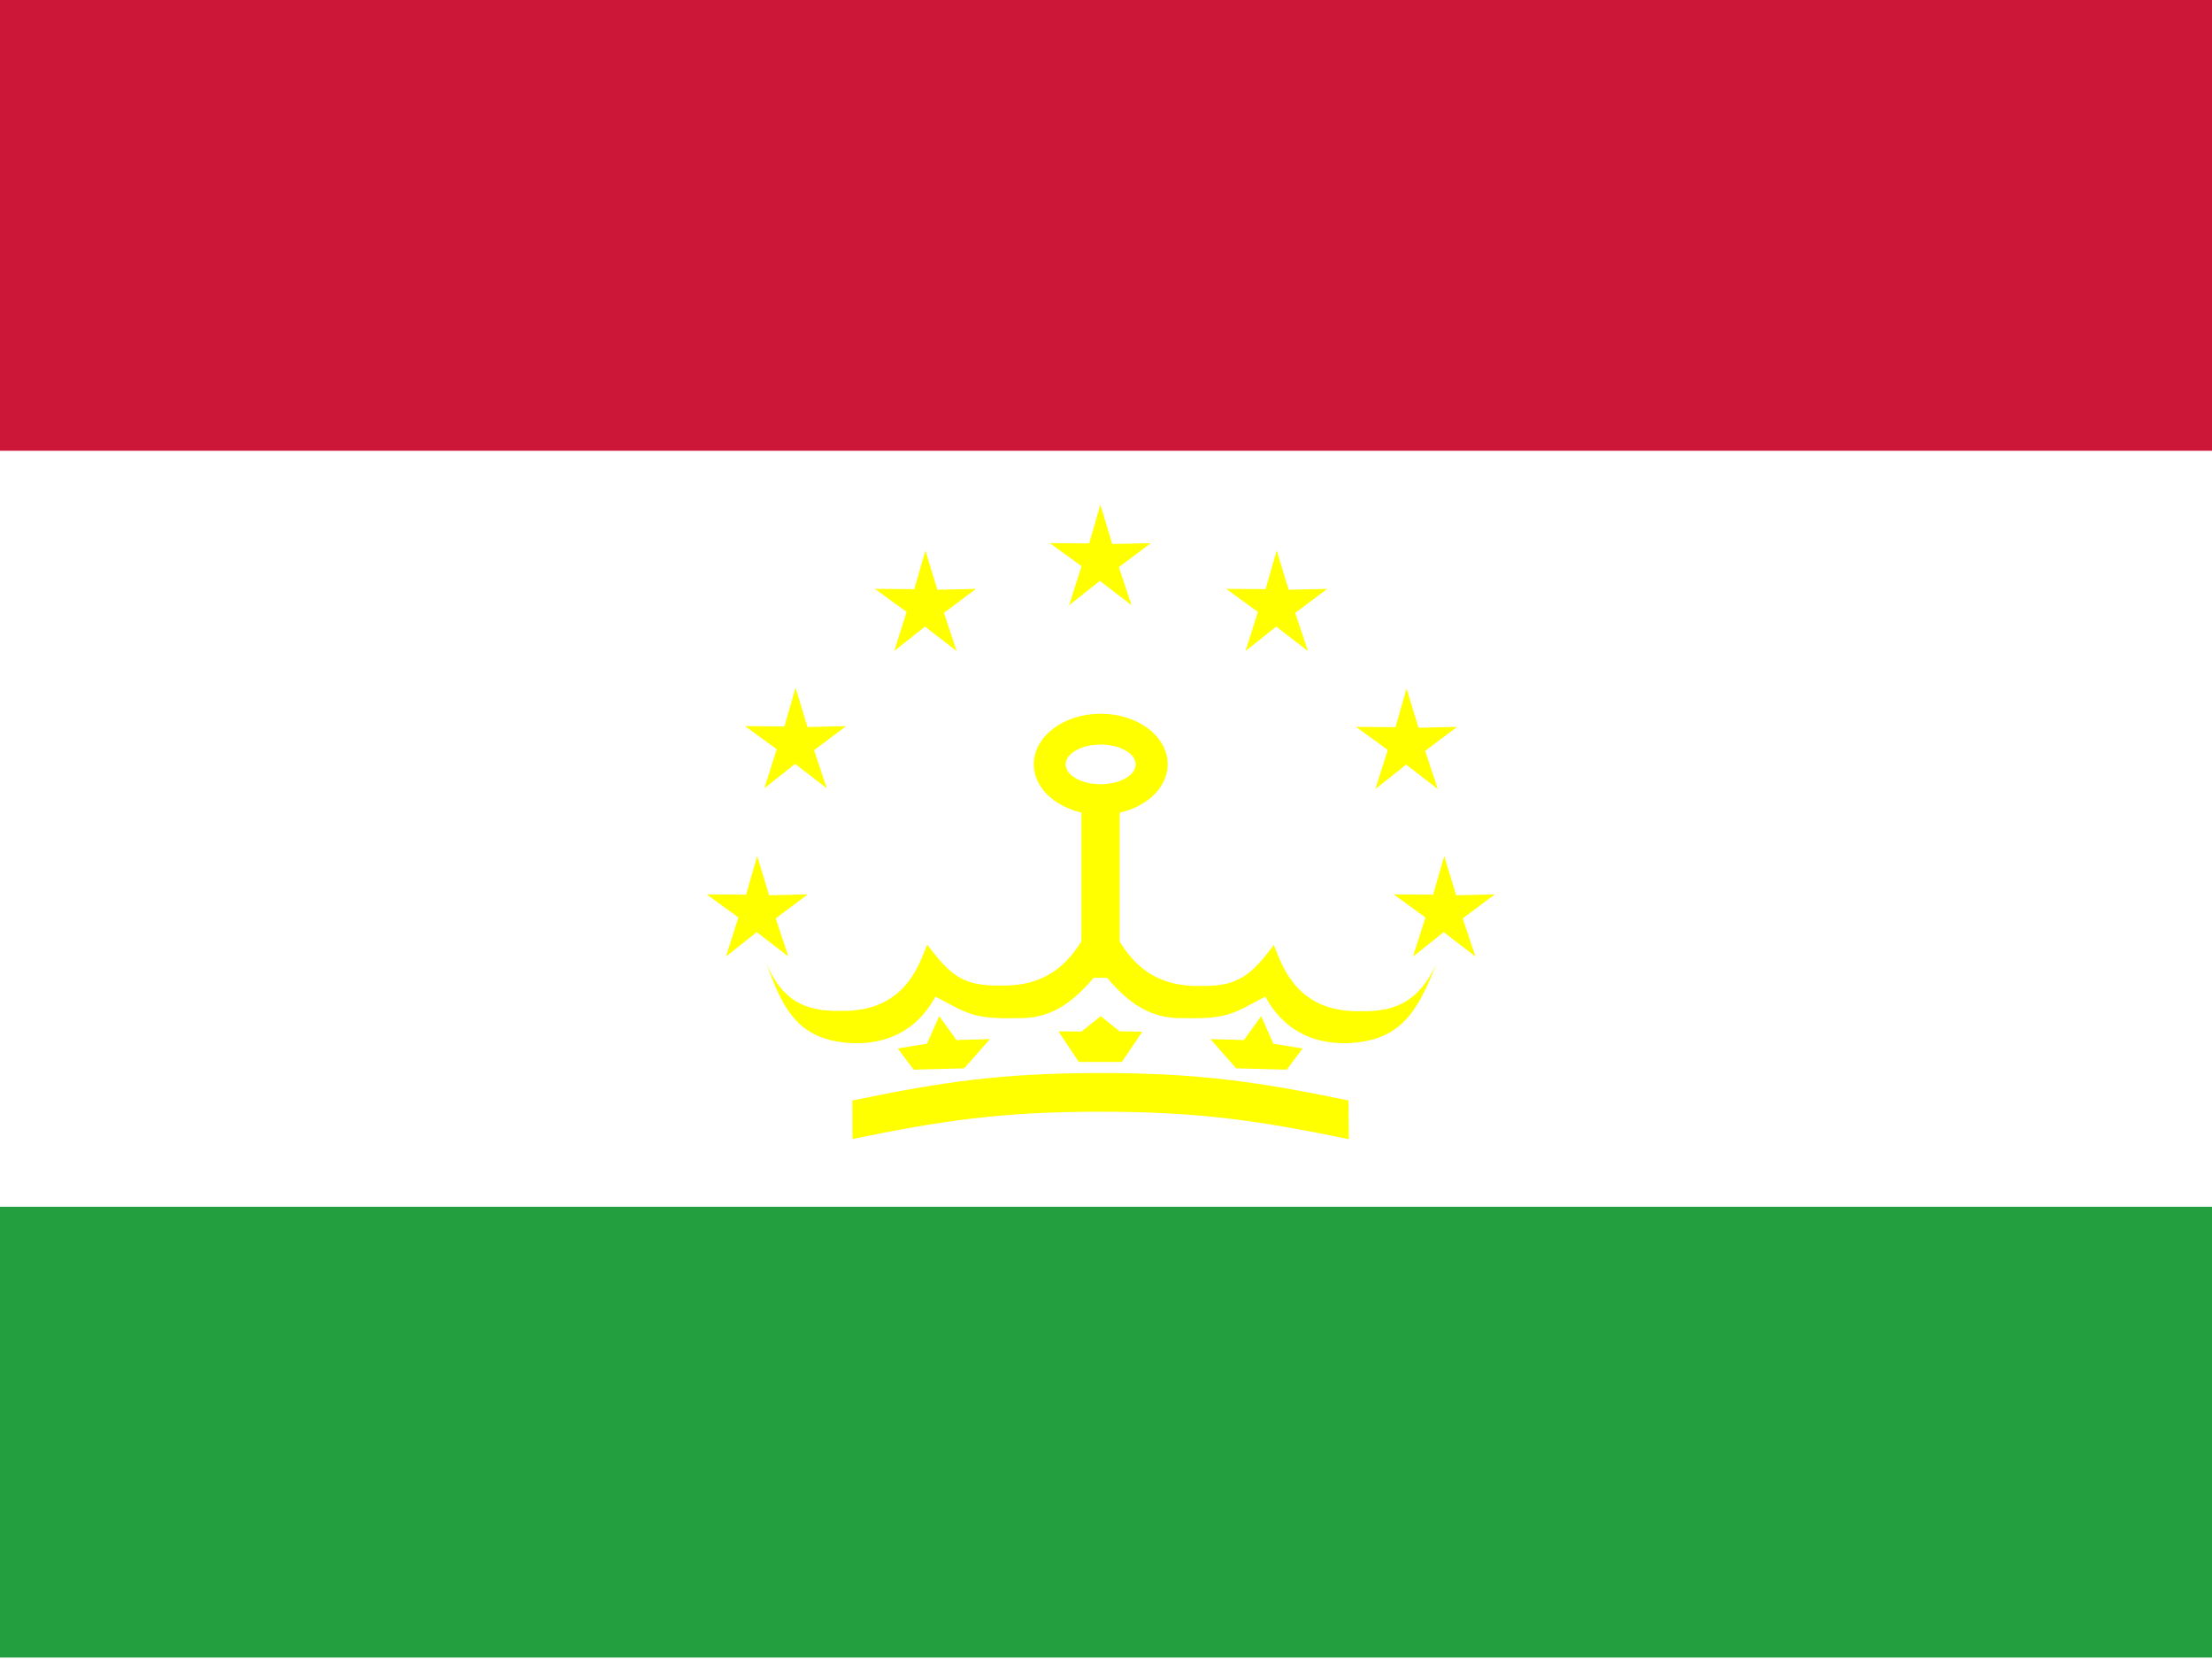
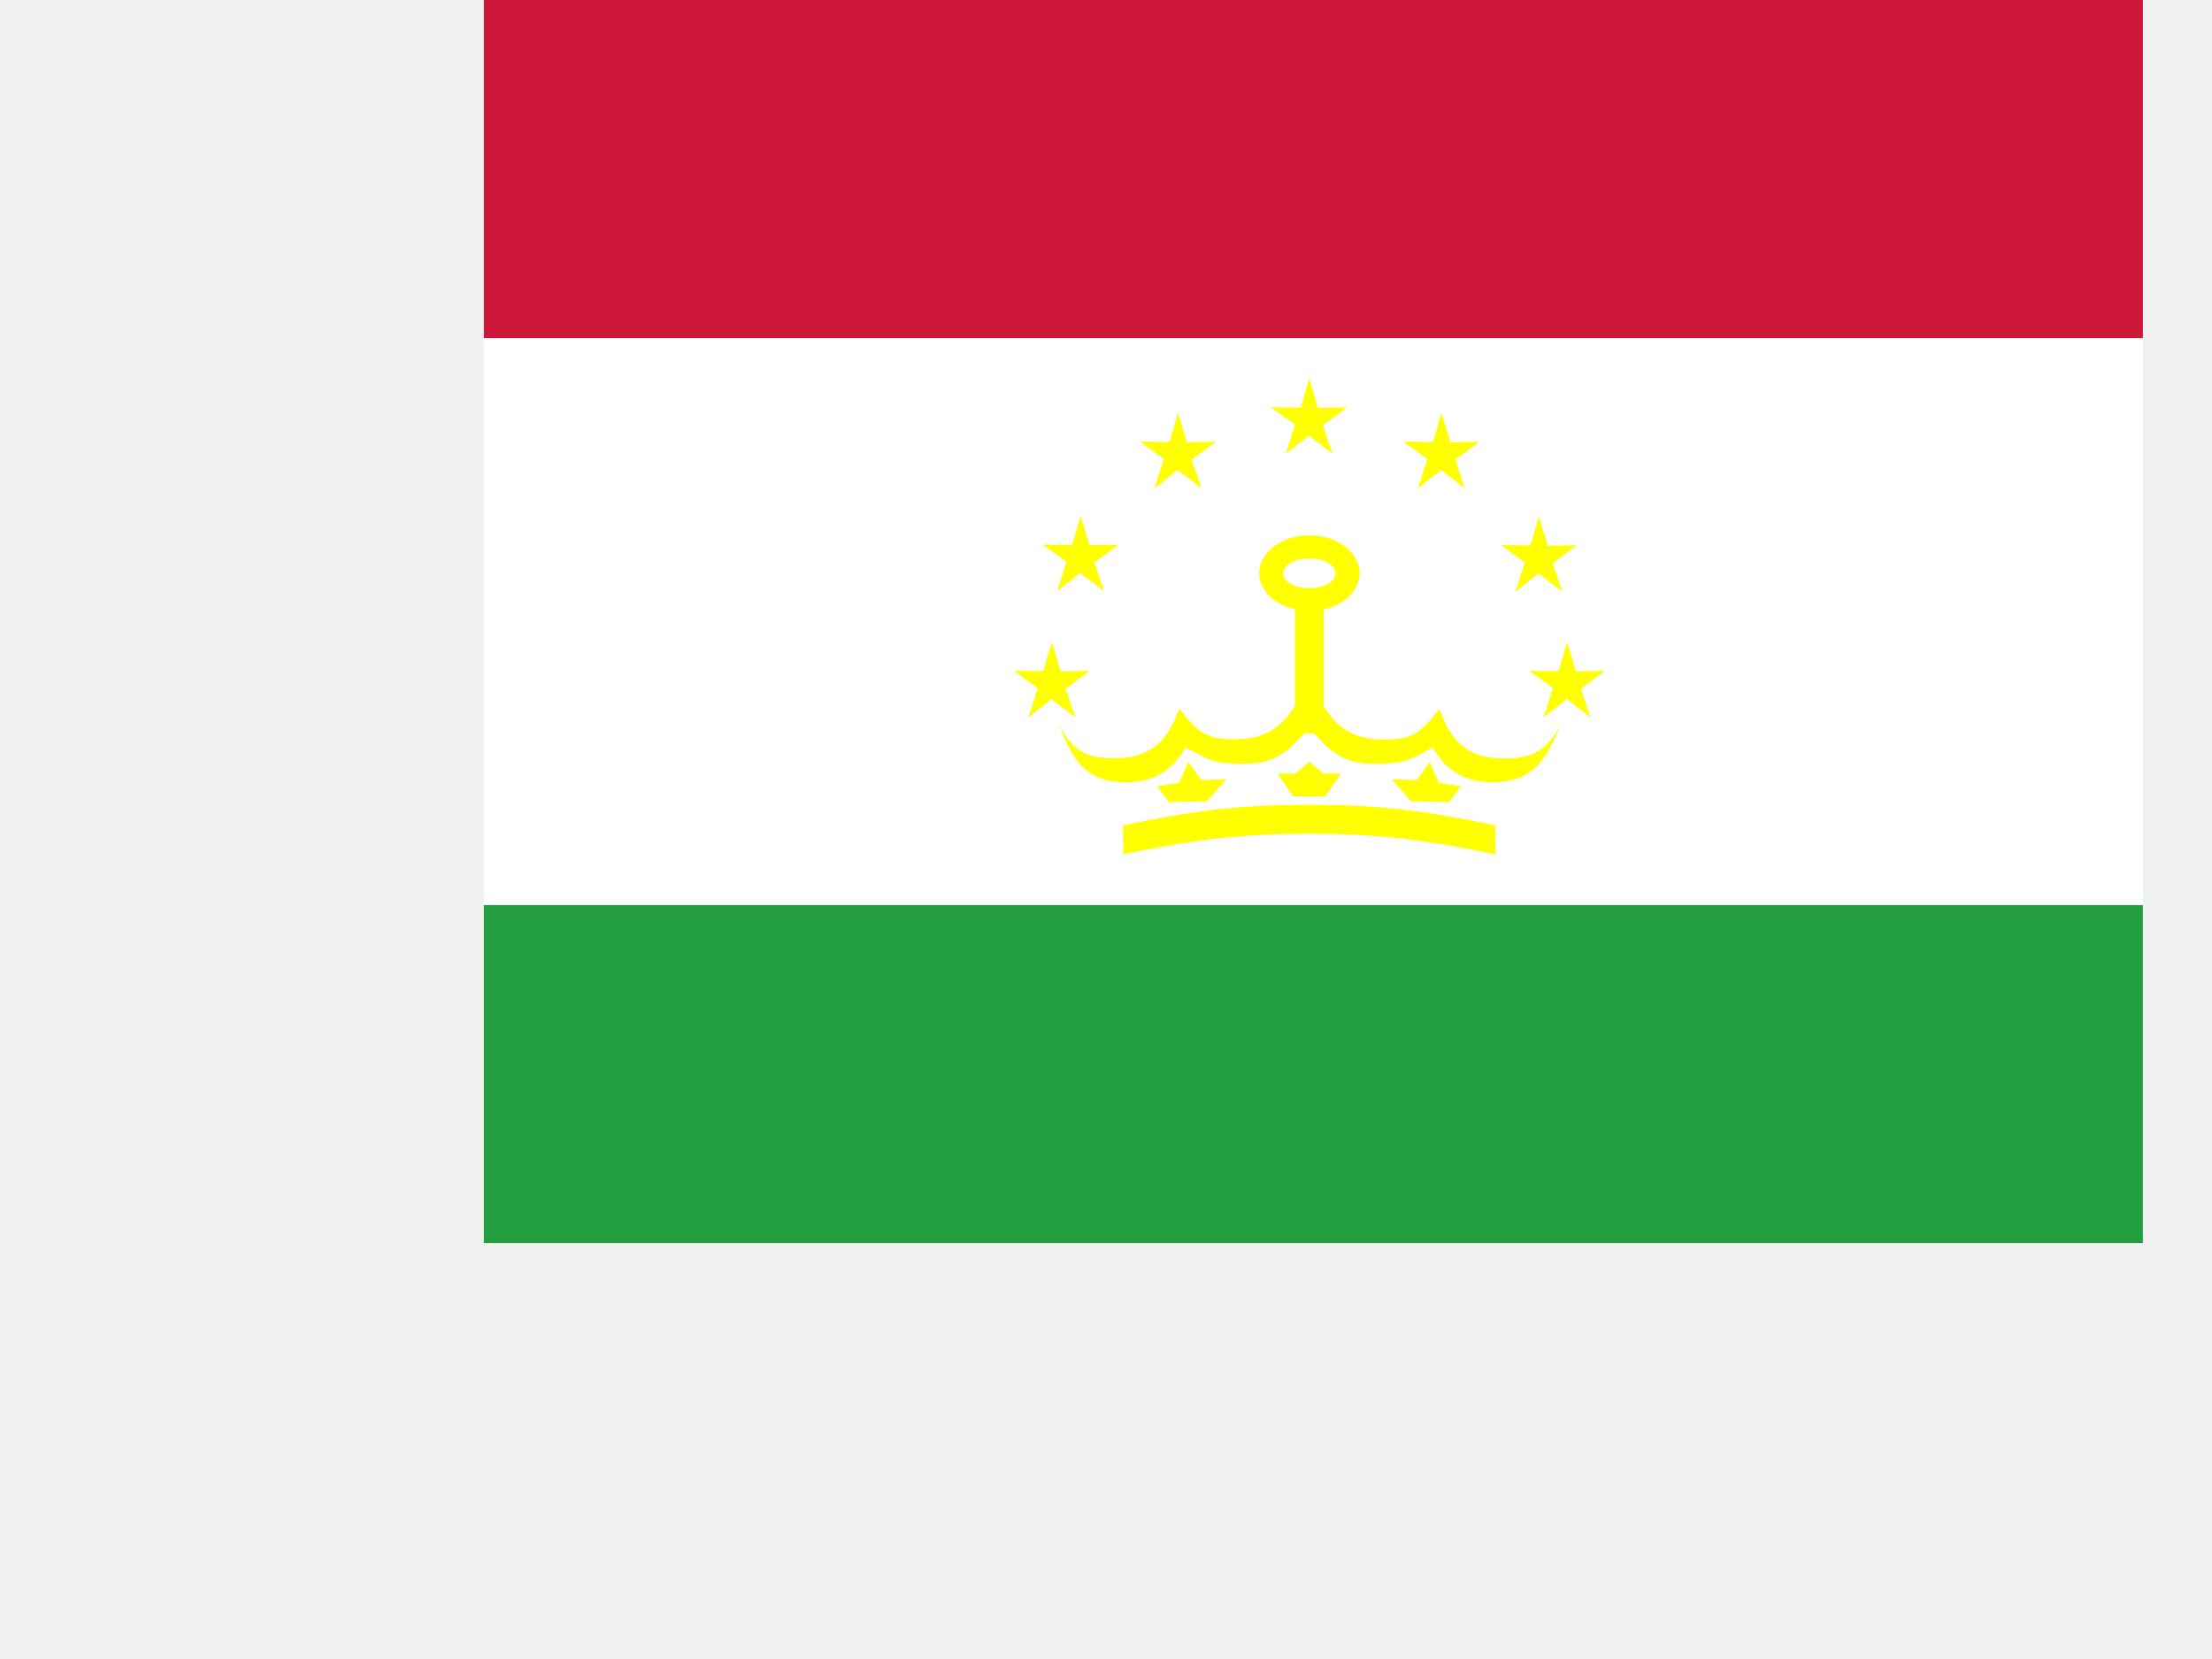
- <svg xmlns="http://www.w3.org/2000/svg" id="svg3446" height="480" width="640" version="1.1">
+ <svg xmlns="http://www.w3.org/2000/svg" id="svg3446" viewBox="0 0 480 640" height="480" width="640" version="1.1">
  <defs id="defs3448">
    <clipPath id="clipPath7362" clipPathUnits="userSpaceOnUse">
      <rect id="rect7364" fill-opacity="0.67" height="512" width="682.67" y="0" x="-85.648" />
    </clipPath>
  </defs>
  <g id="flag" clip-path="url(#clipPath7362)" fill-rule="evenodd" transform="matrix(.9375 0 0 .9375 80.295 -.000021879)">
    <rect id="rect3450" height="512" width="1023.4" y="0" x="-256" stroke-width="1pt" fill="#fff" />
    <rect id="rect3449" height="139.12" width="1022.6" y="372.43" x="-256" stroke-width="1pt" fill="#239f40" />
    <rect id="rect3452" height="139.12" width="1022.6" y="0" x="-256" stroke-width="1pt" fill="#cd1738" />
    <polygon id="polygon3940" d="m 391.561,256.53 3.571,11.242 11.56,-0.249 -9.588,6.87 3.809,10.918 -9.497,-6.996 -9.206,6.996 3.719,-11.194 -9.499,-6.594 11.795,0.078 z" points="391.56 256.53 395.13 267.77 406.69 267.52 397.1 274.39 400.91 285.31 391.42 278.32 382.21 285.31 385.93 274.12 376.43 267.52 388.22 267.6" transform="matrix(1.0307 0 0 1.0782 -243.7 -64.335)" fill="#ff0" />
    <polygon id="polygon3941" d="m 391.561,256.53 3.571,11.242 11.56,-0.249 -9.588,6.87 3.809,10.918 -9.497,-6.996 -9.206,6.996 3.719,-11.194 -9.499,-6.594 11.795,0.078 z" points="391.56 256.53 395.13 267.77 406.69 267.52 397.1 274.39 400.91 285.31 391.42 278.32 382.21 285.31 385.93 274.12 376.43 267.52 388.22 267.6" transform="matrix(1.0307 0 0 1.0782 -255.54 -12.408)" fill="#ff0" />
    <polygon id="polygon3942" d="m 391.561,256.53 3.571,11.242 11.56,-0.249 -9.588,6.87 3.809,10.918 -9.497,-6.996 -9.206,6.996 3.719,-11.194 -9.499,-6.594 11.795,0.078 z" points="391.56 256.53 395.13 267.77 406.69 267.52 397.1 274.39 400.91 285.31 391.42 278.32 382.21 285.31 385.93 274.12 376.43 267.52 388.22 267.6" transform="matrix(1.0307 0 0 1.0782 -203.62 -106.7)" fill="#ff0" />
    <polygon id="polygon3943" d="m 391.561,256.53 3.571,11.242 11.56,-0.249 -9.588,6.87 3.809,10.918 -9.497,-6.996 -9.206,6.996 3.719,-11.194 -9.499,-6.594 11.795,0.078 z" points="391.56 256.53 395.13 267.77 406.69 267.52 397.1 274.39 400.91 285.31 391.42 278.32 382.21 285.31 385.93 274.12 376.43 267.52 388.22 267.6" transform="matrix(1.0307 0 0 1.0782 -149.64 -120.82)" fill="#ff0" />
    <polygon id="polygon3944" d="m 391.561,256.53 3.571,11.242 11.56,-0.249 -9.588,6.87 3.809,10.918 -9.497,-6.996 -9.206,6.996 3.719,-11.194 -9.499,-6.594 11.795,0.078 z" points="391.56 256.53 395.13 267.77 406.69 267.52 397.1 274.39 400.91 285.31 391.42 278.32 382.21 285.31 385.93 274.12 376.43 267.52 388.22 267.6" transform="matrix(1.0307 0 0 1.0782 -95.208 -106.7)" fill="#ff0" />
    <polygon id="polygon3945" d="m 391.561,256.53 3.571,11.242 11.56,-0.249 -9.588,6.87 3.809,10.918 -9.497,-6.996 -9.206,6.996 3.719,-11.194 -9.499,-6.594 11.795,0.078 z" points="391.56 256.53 395.13 267.77 406.69 267.52 397.1 274.39 400.91 285.31 391.42 278.32 382.21 285.31 385.93 274.12 376.43 267.52 388.22 267.6" transform="matrix(1.0307 0 0 1.0782 -55.124 -64.107)" fill="#ff0" />
    <polygon id="polygon3946" d="m 391.561,256.53 3.571,11.242 11.56,-0.249 -9.588,6.87 3.809,10.918 -9.497,-6.996 -9.206,6.996 3.719,-11.194 -9.499,-6.594 11.795,0.078 z" points="391.56 256.53 395.13 267.77 406.69 267.52 397.1 274.39 400.91 285.31 391.42 278.32 382.21 285.31 385.93 274.12 376.43 267.52 388.22 267.6" transform="matrix(1.0307 0 0 1.0782 -43.509 -12.408)" fill="#ff0" />
    <path id="path3952" d="m516.09 230.63c0 9.255-9.339 16.758-20.859 16.758s-20.859-7.503-20.859-16.758c0-9.255 9.339-16.758 20.859-16.758s20.859 7.503 20.859 16.758z" transform="matrix(.99015 0 0 .92977 -236.29 21.42)" fill="#ff0" />
    <rect id="rect3953" height="54.916" width="11.796" y="246.85" x="248.11" fill="#ff0" />
    <path id="path4004" d="m357.58 297.62c-5.134 10.894-12.042 14.76-23.319 14.458-19.735 0.468-24.195-14.028-26.768-20.427-6.976 9.194-10.941 12.848-22.52 12.627-16.498 0.369-24.827-9.022-30.977-26.776-6.15 17.641-14.479 27.032-30.977 26.663-11.58 0.222-15.545-3.433-22.52-12.627-2.573 6.399-7.032 20.895-26.768 20.427-11.277 0.302-18.185-3.564-22.807-14.61 5.365 15.426 10.679 24.058 27.152 24.596 14.92 0.179 21.753-8.462 24.986-14.372 10.749 5.71 11.854 6.978 27.093 6.62 11.376-0.366 17.91-7.798 23.797-14.87 5.887 7.072 12.422 14.504 23.797 14.87 15.24 0.358 16.345-0.91 27.093-6.62 3.233 5.91 10.066 14.551 24.986 14.372 16.473-0.538 21.788-9.17 27.751-24.331z" fill="#ff0" />
    <path id="path4048" d="m204.17 313.52 5.385 7.463 10.326-0.303-7.969 9.031-15.601 0.399-4.88-6.537 9.011-1.456 3.784-8.575" fill="#ff0" />
    <path id="path4049" d="m303.62 313.52-5.385 7.463-10.326-0.303 7.969 9.031 15.601 0.399 4.88-6.537-9.011-1.456-3.784-8.575" fill="#ff0" />
    <path id="path4053" d="m241.02 318.31c0-0.04 7.086 0.04 7.086 0.04l5.958-4.75 5.817 4.691 7.026 0.101-6.321 9.34h-13.286l-6.28-9.421z" fill="#ff0" />
    <path id="path4100" d="m330.66 351.58c-27.551-5.688-45.991-8.487-76.696-8.487s-49.145 2.798-76.522 8.419l-0.038-11.879c27.415-5.672 45.855-8.471 76.56-8.471s49.145 2.799 76.56 8.471l0.136 11.947z" fill="#ff0" />
    <path id="path4102" d="m505.31 228.88c0 3.279-4.687 5.938-10.469 5.938-5.782 0-10.469-2.658-10.469-5.938s4.687-5.938 10.469-5.938c5.782 0 10.469 2.658 10.469 5.938z" transform="matrix(1.0307 0 0 1.0307 -256 .000022212)" fill="#fff" />
  </g>
</svg>
